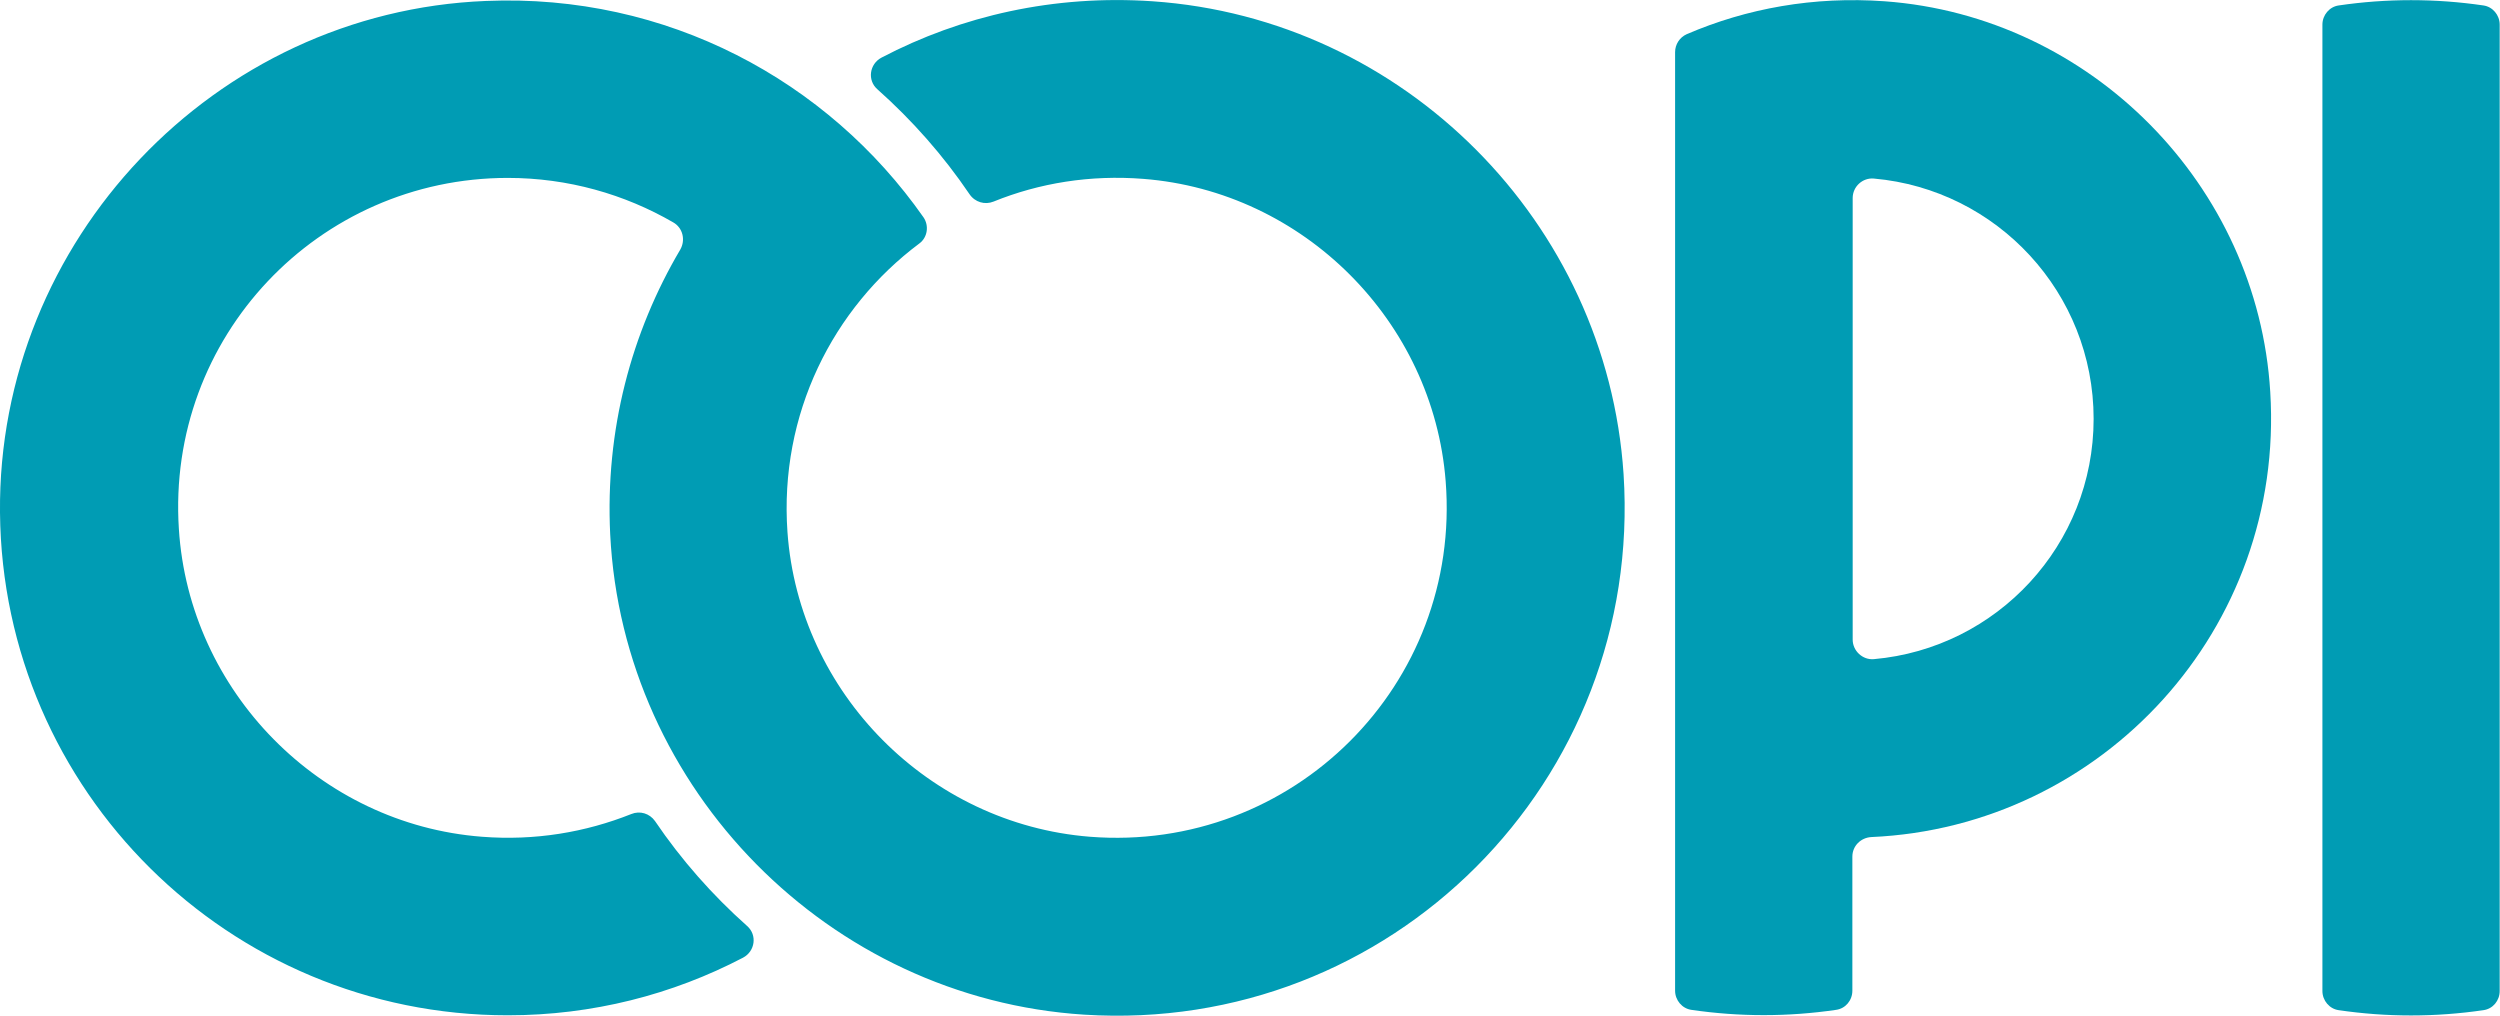
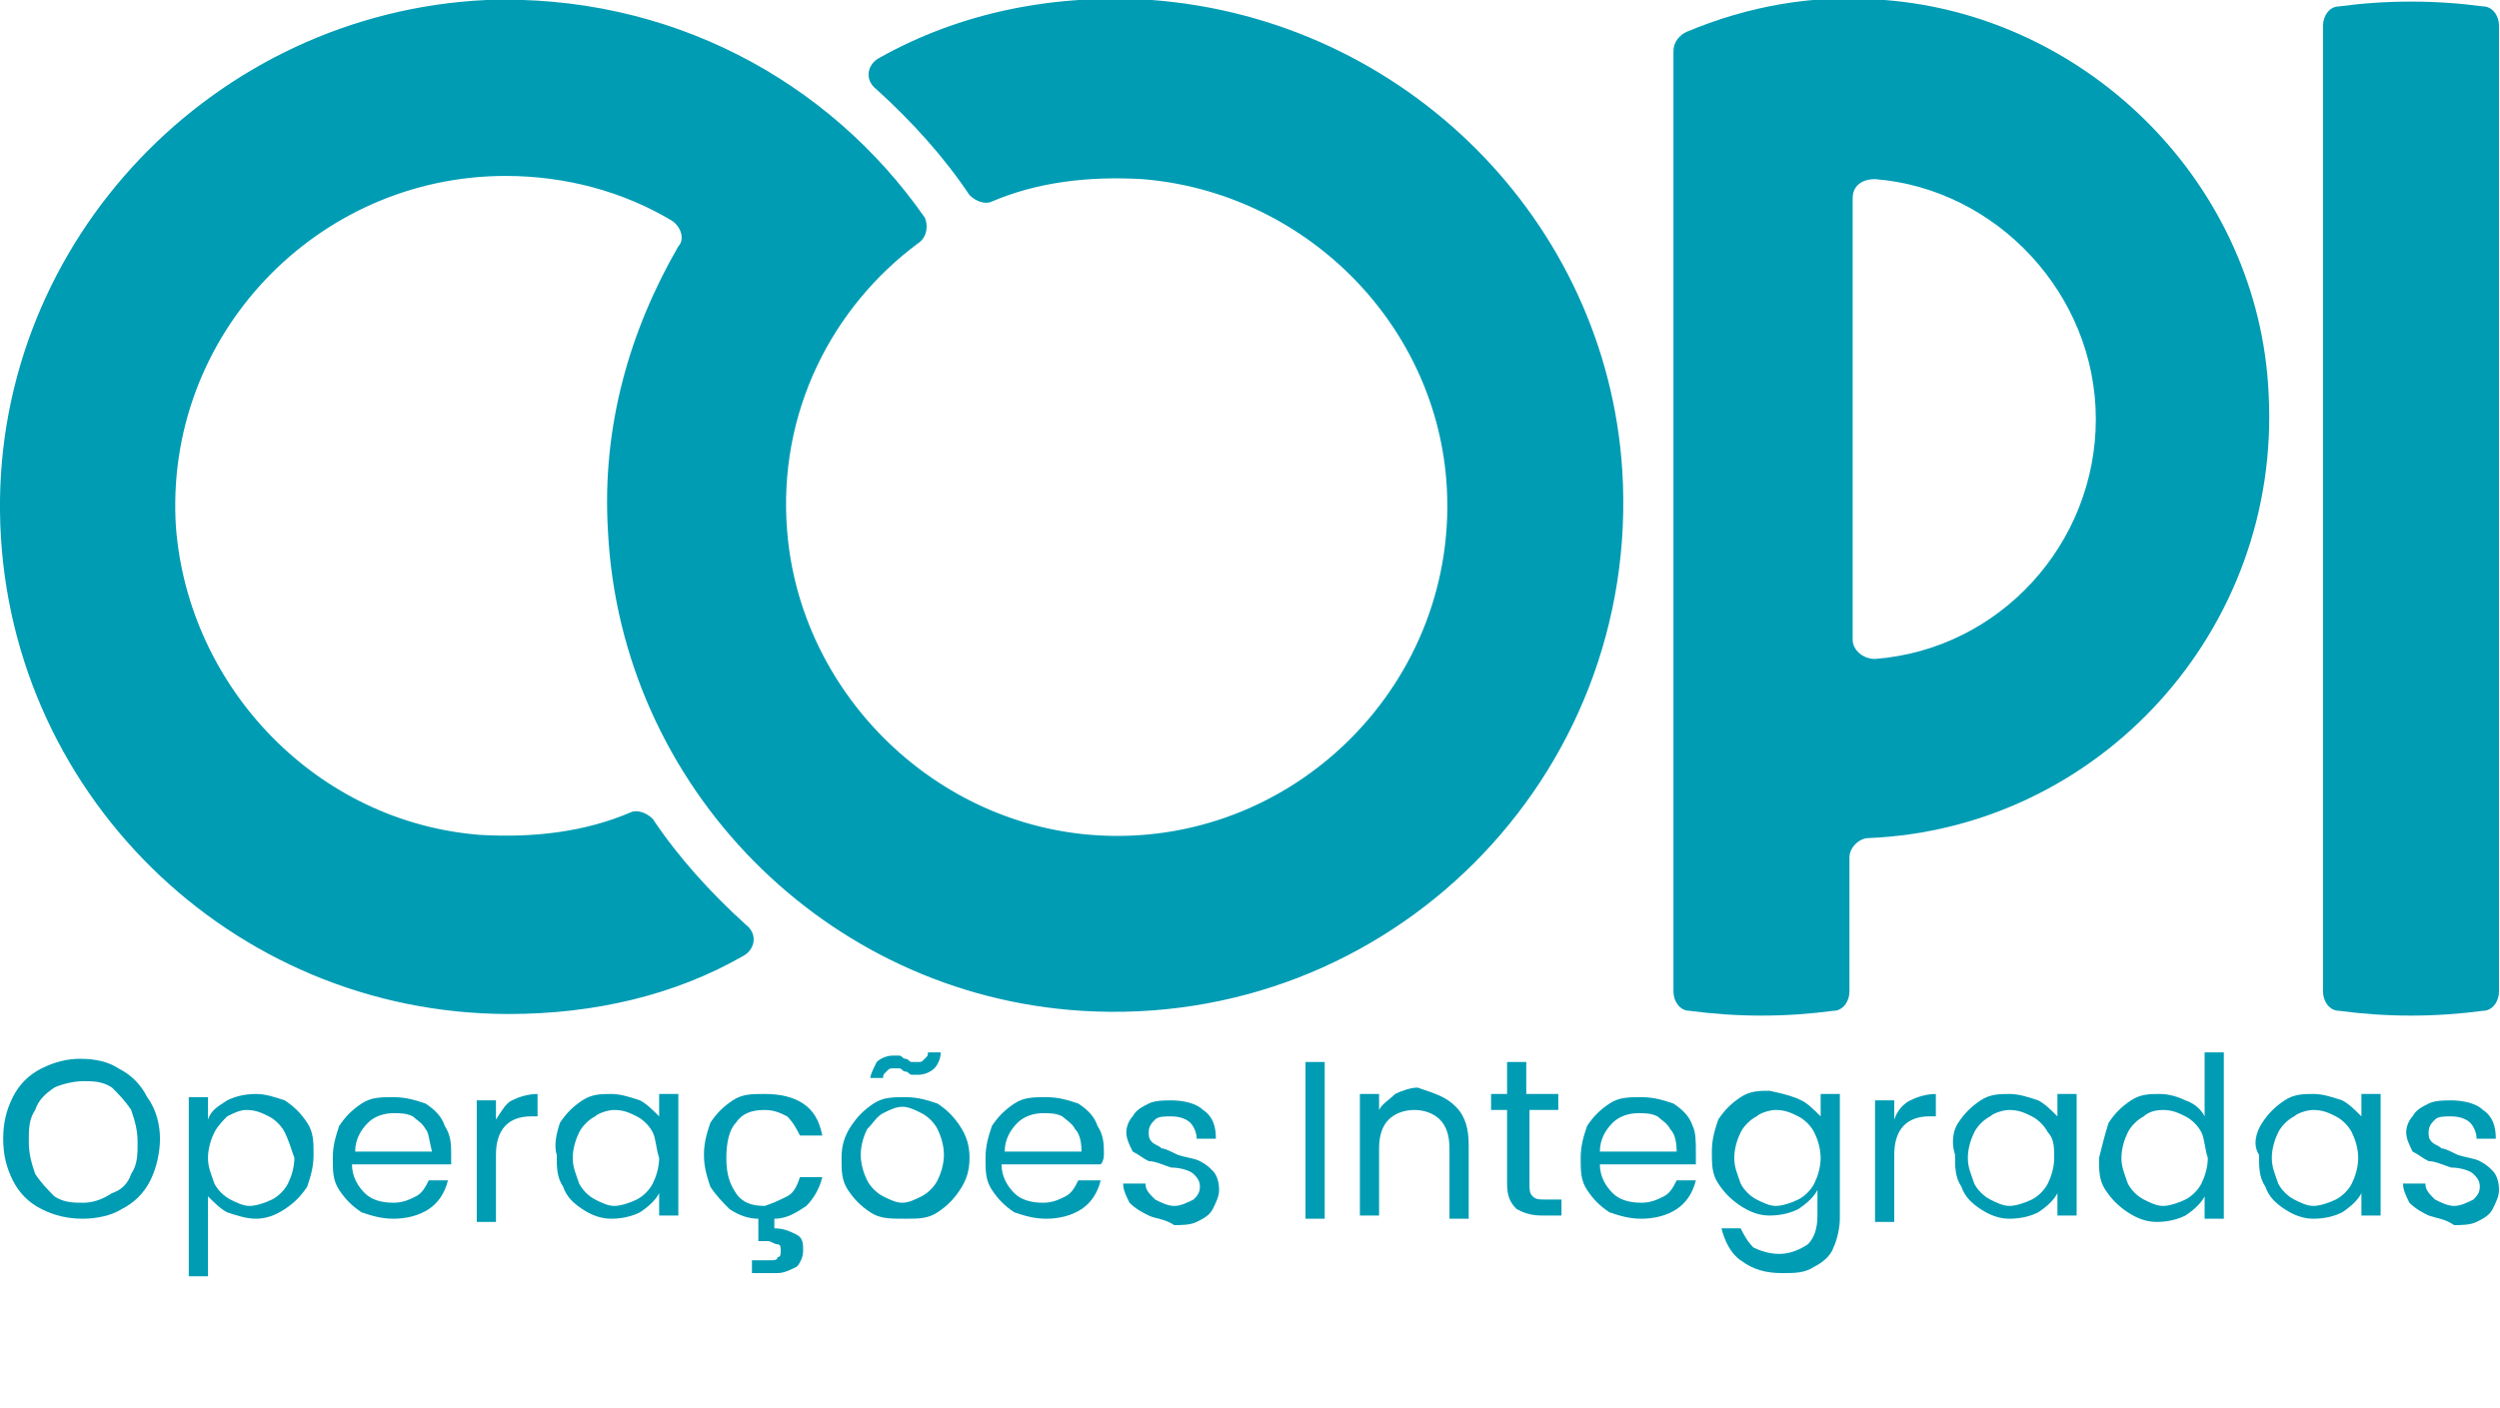
- <svg xmlns="http://www.w3.org/2000/svg" version="1.1" id="Layer_1" x="0px" y="0px" viewBox="0 0 78.13 31.73" style="enable-background:new 0 0 78.13 31.73;" xml:space="preserve">
+ <svg xmlns="http://www.w3.org/2000/svg" version="1.1" id="Layer_1" x="0px" y="0px" viewBox="0 0 78.1 44" style="enable-background:new 0 0 78.1 44;" xml:space="preserve">
  <style type="text/css">
	.st0{fill:#009CB4;}
</style>
  <g>
-     <path class="st0" d="M31.05,6.3c1.43-0.58,3.02-0.84,4.68-0.71c5.01,0.39,9.06,4.45,9.45,9.45c0.5,6.35-4.77,11.61-11.12,11.11   c-5.03-0.4-9.09-4.49-9.45-9.52c-0.26-3.69,1.42-7,4.12-9.02c0.26-0.19,0.31-0.56,0.13-0.82c-2.99-4.27-8.02-7-13.68-6.76   C6.7,0.37-0.08,7.52,0,16.02c0.08,8.69,7.15,15.71,15.87,15.71c2.65,0,5.15-0.65,7.35-1.8c0.38-0.2,0.45-0.71,0.13-0.99   c-1.09-0.97-2.06-2.07-2.88-3.28c-0.17-0.24-0.47-0.33-0.74-0.22c-1.43,0.57-3.01,0.84-4.67,0.71c-5.07-0.39-9.15-4.55-9.47-9.62   C5.2,10.53,9.95,5.56,15.87,5.56c1.88,0,3.65,0.51,5.17,1.39c0.3,0.17,0.39,0.55,0.22,0.85c-1.53,2.59-2.35,5.64-2.19,8.9   c0.4,7.98,6.84,14.5,14.81,15.01c9.58,0.61,17.48-7.3,16.86-16.89C50.22,6.95,43.88,0.58,36.02,0.04   c-3.07-0.21-5.97,0.45-8.47,1.76c-0.38,0.2-0.45,0.71-0.13,0.99c1.09,0.97,2.06,2.07,2.88,3.28C30.47,6.32,30.78,6.41,31.05,6.3" />
-     <path class="st0" d="M72.58,0.77v30.2c0,0.3,0.22,0.56,0.51,0.6c1.5,0.22,3.02,0.22,4.52,0c0.3-0.04,0.51-0.3,0.51-0.6V0.77   c0-0.3-0.22-0.56-0.51-0.6c-1.5-0.22-3.02-0.22-4.52,0C72.8,0.21,72.58,0.47,72.58,0.77" />
-     <path class="st0" d="M58.9,0.04c-2.21-0.16-4.31,0.22-6.19,1.03c-0.22,0.1-0.36,0.32-0.36,0.56v29.33c0,0.3,0.22,0.56,0.51,0.6   c1.5,0.22,3.02,0.22,4.52,0c0.3-0.04,0.51-0.3,0.51-0.6v-4.19c0-0.33,0.26-0.59,0.59-0.61c7.23-0.32,12.93-6.51,12.47-13.91   C70.56,5.79,65.35,0.51,58.9,0.04 M57.9,19.99V6.19c0-0.36,0.31-0.64,0.66-0.61c3.85,0.34,6.87,3.57,6.87,7.51   c0,3.94-3.02,7.17-6.87,7.51C58.21,20.63,57.9,20.34,57.9,19.99" />
+     <path class="st0" d="M31,6.3c1.4-0.6,3-0.8,4.7-0.7c5,0.4,9.1,4.4,9.5,9.4c0.5,6.3-4.8,11.6-11.1,11.1c-5-0.4-9.1-4.5-9.5-9.5   c-0.3-3.7,1.4-7,4.1-9C29,7.4,29,7,28.9,6.8c-3-4.3-8-7-13.7-6.8C6.7,0.4-0.1,7.5,0,16c0.1,8.7,7.2,15.7,15.9,15.7   c2.7,0,5.2-0.6,7.3-1.8c0.4-0.2,0.5-0.7,0.1-1c-1.1-1-2.1-2.1-2.9-3.3c-0.2-0.2-0.5-0.3-0.7-0.2c-1.4,0.6-3,0.8-4.7,0.7   c-5.1-0.4-9.1-4.6-9.5-9.6c-0.4-6,4.4-11,10.3-11c1.9,0,3.7,0.5,5.2,1.4c0.3,0.2,0.4,0.6,0.2,0.8c-1.5,2.6-2.4,5.6-2.2,8.9   c0.4,8,6.8,14.5,14.8,15c9.6,0.6,17.5-7.3,16.9-16.9C50.2,6.9,43.9,0.6,36,0c-3.1-0.2-6,0.4-8.5,1.8c-0.4,0.2-0.5,0.7-0.1,1   c1.1,1,2.1,2.1,2.9,3.3C30.5,6.3,30.8,6.4,31,6.3" />
+     <path class="st0" d="M72.6,0.8V31c0,0.3,0.2,0.6,0.5,0.6c1.5,0.2,3,0.2,4.5,0c0.3,0,0.5-0.3,0.5-0.6V0.8c0-0.3-0.2-0.6-0.5-0.6   c-1.5-0.2-3-0.2-4.5,0C72.8,0.2,72.6,0.5,72.6,0.8" />
+     <path class="st0" d="M58.9,0c-2.2-0.2-4.3,0.2-6.2,1c-0.2,0.1-0.4,0.3-0.4,0.6V31c0,0.3,0.2,0.6,0.5,0.6c1.5,0.2,3,0.2,4.5,0   c0.3,0,0.5-0.3,0.5-0.6v-4.2c0-0.3,0.3-0.6,0.6-0.6c7.2-0.3,12.9-6.5,12.5-13.9C70.6,5.8,65.3,0.5,58.9,0 M57.9,20V6.2   c0-0.4,0.3-0.6,0.7-0.6c3.8,0.3,6.9,3.6,6.9,7.5s-3,7.2-6.9,7.5C58.2,20.6,57.9,20.3,57.9,20" />
+   </g>
+   <g>
+     <path class="st0" d="M1.3,37.8c-0.4-0.2-0.7-0.5-0.9-0.9s-0.3-0.8-0.3-1.3c0-0.5,0.1-0.9,0.3-1.3s0.5-0.7,0.9-0.9   c0.4-0.2,0.8-0.3,1.2-0.3c0.5,0,0.9,0.1,1.2,0.3c0.4,0.2,0.7,0.5,0.9,0.9C4.9,34.7,5,35.2,5,35.6s-0.1,0.9-0.3,1.3   c-0.2,0.4-0.5,0.7-0.9,0.9C3.5,38,3,38.1,2.6,38.1C2.1,38.1,1.7,38,1.3,37.8z M3.5,37.3C3.8,37.2,4,37,4.1,36.7   c0.2-0.3,0.2-0.6,0.2-1c0-0.4-0.1-0.7-0.2-1c-0.2-0.3-0.4-0.5-0.6-0.7c-0.3-0.2-0.6-0.2-0.9-0.2c-0.3,0-0.7,0.1-0.9,0.2   c-0.3,0.2-0.5,0.4-0.6,0.7c-0.2,0.3-0.2,0.6-0.2,1c0,0.4,0.1,0.7,0.2,1c0.2,0.3,0.4,0.5,0.6,0.7c0.3,0.2,0.6,0.2,0.9,0.2   C2.9,37.6,3.2,37.5,3.5,37.3z" />
+     <path class="st0" d="M7.1,34.4c0.2-0.1,0.5-0.2,0.9-0.2c0.3,0,0.6,0.1,0.9,0.2c0.3,0.2,0.5,0.4,0.7,0.7c0.2,0.3,0.2,0.6,0.2,1   c0,0.4-0.1,0.7-0.2,1c-0.2,0.3-0.4,0.5-0.7,0.7c-0.3,0.2-0.6,0.3-0.9,0.3c-0.3,0-0.6-0.1-0.9-0.2c-0.2-0.1-0.4-0.3-0.6-0.5v2.5H5.9   v-5.6h0.6V35C6.6,34.7,6.8,34.6,7.1,34.4z M8.9,35.4c-0.1-0.2-0.3-0.4-0.5-0.5c-0.2-0.1-0.4-0.2-0.7-0.2c-0.2,0-0.4,0.1-0.6,0.2   C7,35,6.8,35.2,6.7,35.4c-0.1,0.2-0.2,0.5-0.2,0.8c0,0.3,0.1,0.5,0.2,0.8c0.1,0.2,0.3,0.4,0.5,0.5c0.2,0.1,0.4,0.2,0.6,0.2   c0.2,0,0.5-0.1,0.7-0.2c0.2-0.1,0.4-0.3,0.5-0.5c0.1-0.2,0.2-0.5,0.2-0.8C9.1,35.9,9,35.6,8.9,35.4z" />
+     <path class="st0" d="M14.1,36.4H11c0,0.4,0.2,0.7,0.4,0.9c0.2,0.2,0.5,0.3,0.9,0.3c0.3,0,0.5-0.1,0.7-0.2c0.2-0.1,0.3-0.3,0.4-0.5   H14c-0.1,0.4-0.3,0.7-0.6,0.9c-0.3,0.2-0.7,0.3-1.1,0.3c-0.4,0-0.7-0.1-1-0.2c-0.3-0.2-0.5-0.4-0.7-0.7c-0.2-0.3-0.2-0.6-0.2-1   c0-0.4,0.1-0.7,0.2-1c0.2-0.3,0.4-0.5,0.7-0.7c0.3-0.2,0.6-0.2,1-0.2c0.4,0,0.7,0.1,1,0.2c0.3,0.2,0.5,0.4,0.6,0.7   c0.2,0.3,0.2,0.6,0.2,0.9C14.1,36.1,14.1,36.3,14.1,36.4z M13.3,35.3c-0.1-0.2-0.3-0.3-0.4-0.4c-0.2-0.1-0.4-0.1-0.6-0.1   c-0.3,0-0.6,0.1-0.8,0.3c-0.2,0.2-0.4,0.5-0.4,0.9h2.4C13.4,35.6,13.4,35.4,13.3,35.3z" />
+     <path class="st0" d="M16,34.4c0.2-0.1,0.5-0.2,0.8-0.2v0.7h-0.2c-0.7,0-1.1,0.4-1.1,1.2v2.1h-0.6v-3.8h0.6v0.6   C15.7,34.7,15.8,34.5,16,34.4z" />
+     <path class="st0" d="M17.5,35.1c0.2-0.3,0.4-0.5,0.7-0.7c0.3-0.2,0.6-0.2,0.9-0.2c0.3,0,0.6,0.1,0.9,0.2c0.2,0.1,0.4,0.3,0.6,0.5   v-0.7h0.6v3.8h-0.6v-0.7c-0.1,0.2-0.3,0.4-0.6,0.6c-0.2,0.1-0.5,0.2-0.9,0.2c-0.3,0-0.6-0.1-0.9-0.3c-0.3-0.2-0.5-0.4-0.6-0.7   c-0.2-0.3-0.2-0.6-0.2-1C17.3,35.8,17.4,35.4,17.5,35.1z M20.4,35.4c-0.1-0.2-0.3-0.4-0.5-0.5c-0.2-0.1-0.4-0.2-0.7-0.2   c-0.2,0-0.5,0.1-0.6,0.2c-0.2,0.1-0.4,0.3-0.5,0.5c-0.1,0.2-0.2,0.5-0.2,0.8c0,0.3,0.1,0.5,0.2,0.8c0.1,0.2,0.3,0.4,0.5,0.5   c0.2,0.1,0.4,0.2,0.6,0.2c0.2,0,0.5-0.1,0.7-0.2c0.2-0.1,0.4-0.3,0.5-0.5c0.1-0.2,0.2-0.5,0.2-0.8C20.5,35.9,20.5,35.6,20.4,35.4z" />
+     <path class="st0" d="M24.6,37.4c0.2-0.1,0.3-0.3,0.4-0.6h0.7c-0.1,0.4-0.3,0.7-0.5,0.9c-0.3,0.2-0.6,0.4-1,0.4v0.3   c0.3,0,0.5,0.1,0.7,0.2c0.2,0.1,0.2,0.3,0.2,0.5c0,0.2-0.1,0.4-0.2,0.5c-0.2,0.1-0.4,0.2-0.6,0.2h-0.8v-0.4H24c0.2,0,0.3,0,0.3-0.1   c0.1,0,0.1-0.1,0.1-0.2c0-0.1,0-0.2-0.1-0.2c-0.1,0-0.2-0.1-0.3-0.1h-0.3v-0.7c-0.3,0-0.6-0.1-0.9-0.3c-0.2-0.2-0.4-0.4-0.6-0.7   c-0.1-0.3-0.2-0.6-0.2-1c0-0.4,0.1-0.7,0.2-1c0.2-0.3,0.4-0.5,0.7-0.7c0.3-0.2,0.6-0.2,1-0.2c0.5,0,0.9,0.1,1.2,0.3   c0.3,0.2,0.5,0.5,0.6,1H25c-0.1-0.2-0.2-0.4-0.4-0.6c-0.2-0.1-0.4-0.2-0.7-0.2c-0.4,0-0.7,0.1-0.9,0.4c-0.2,0.2-0.3,0.6-0.3,1.1   c0,0.5,0.1,0.8,0.3,1.1c0.2,0.3,0.5,0.4,0.9,0.4C24.2,37.6,24.4,37.5,24.6,37.4z" />
+     <path class="st0" d="M27.2,37.9c-0.3-0.2-0.5-0.4-0.7-0.7c-0.2-0.3-0.2-0.6-0.2-1c0-0.4,0.1-0.7,0.3-1c0.2-0.3,0.4-0.5,0.7-0.7   c0.3-0.2,0.6-0.2,1-0.2c0.4,0,0.7,0.1,1,0.2c0.3,0.2,0.5,0.4,0.7,0.7c0.2,0.3,0.3,0.6,0.3,1c0,0.4-0.1,0.7-0.3,1   c-0.2,0.3-0.4,0.5-0.7,0.7c-0.3,0.2-0.6,0.2-1,0.2C27.8,38.1,27.5,38.1,27.2,37.9z M28.8,37.4c0.2-0.1,0.4-0.3,0.5-0.5   c0.1-0.2,0.2-0.5,0.2-0.8c0-0.3-0.1-0.6-0.2-0.8c-0.1-0.2-0.3-0.4-0.5-0.5c-0.2-0.1-0.4-0.2-0.6-0.2c-0.2,0-0.4,0.1-0.6,0.2   c-0.2,0.1-0.3,0.3-0.5,0.5c-0.1,0.2-0.2,0.5-0.2,0.8c0,0.3,0.1,0.6,0.2,0.8c0.1,0.2,0.3,0.4,0.5,0.5c0.2,0.1,0.4,0.2,0.6,0.2   C28.4,37.6,28.6,37.5,28.8,37.4z M27.4,33.2c0.1-0.1,0.3-0.2,0.5-0.2c0.1,0,0.2,0,0.2,0c0.1,0,0.1,0.1,0.2,0.1   c0.1,0,0.1,0.1,0.2,0.1c0.1,0,0.1,0,0.2,0c0.1,0,0.1,0,0.2-0.1c0.1-0.1,0.1-0.1,0.1-0.2h0.4c0,0.2-0.1,0.4-0.2,0.5   c-0.1,0.1-0.3,0.2-0.5,0.2c-0.1,0-0.2,0-0.2,0c-0.1,0-0.1-0.1-0.2-0.1c-0.1,0-0.1-0.1-0.2-0.1c0,0-0.1,0-0.2,0   c-0.1,0-0.1,0-0.2,0.1c-0.1,0.1-0.1,0.1-0.1,0.2h-0.4C27.2,33.6,27.3,33.4,27.4,33.2z" />
+     <path class="st0" d="M34.4,36.4h-3.1c0,0.4,0.2,0.7,0.4,0.9c0.2,0.2,0.5,0.3,0.9,0.3c0.3,0,0.5-0.1,0.7-0.2   c0.2-0.1,0.3-0.3,0.4-0.5h0.7c-0.1,0.4-0.3,0.7-0.6,0.9c-0.3,0.2-0.7,0.3-1.1,0.3c-0.4,0-0.7-0.1-1-0.2c-0.3-0.2-0.5-0.4-0.7-0.7   c-0.2-0.3-0.2-0.6-0.2-1c0-0.4,0.1-0.7,0.2-1c0.2-0.3,0.4-0.5,0.7-0.7c0.3-0.2,0.6-0.2,1-0.2c0.4,0,0.7,0.1,1,0.2   c0.3,0.2,0.5,0.4,0.6,0.7c0.2,0.3,0.2,0.6,0.2,0.9C34.5,36.1,34.5,36.3,34.4,36.4z M33.6,35.3c-0.1-0.2-0.3-0.3-0.4-0.4   c-0.2-0.1-0.4-0.1-0.6-0.1c-0.3,0-0.6,0.1-0.8,0.3c-0.2,0.2-0.4,0.5-0.4,0.9h2.4C33.8,35.6,33.7,35.4,33.6,35.3z" />
+     <path class="st0" d="M35.9,38c-0.2-0.1-0.4-0.2-0.6-0.4c-0.1-0.2-0.2-0.4-0.2-0.6h0.7c0,0.2,0.1,0.3,0.3,0.5   c0.2,0.1,0.4,0.2,0.6,0.2c0.2,0,0.4-0.1,0.6-0.2c0.1-0.1,0.2-0.2,0.2-0.4c0-0.2-0.1-0.3-0.2-0.4c-0.1-0.1-0.4-0.2-0.7-0.2   c-0.3-0.1-0.5-0.2-0.7-0.2c-0.2-0.1-0.3-0.2-0.5-0.3c-0.1-0.2-0.2-0.4-0.2-0.6c0-0.2,0.1-0.4,0.2-0.5c0.1-0.2,0.3-0.3,0.5-0.4   c0.2-0.1,0.5-0.1,0.7-0.1c0.4,0,0.8,0.1,1,0.3c0.3,0.2,0.4,0.5,0.4,0.9h-0.6c0-0.2-0.1-0.4-0.2-0.5c-0.1-0.1-0.3-0.2-0.6-0.2   c-0.2,0-0.4,0-0.5,0.1c-0.1,0.1-0.2,0.2-0.2,0.4c0,0.1,0,0.2,0.1,0.3c0.1,0.1,0.2,0.1,0.3,0.2c0.1,0,0.3,0.1,0.5,0.2   c0.3,0.1,0.5,0.1,0.7,0.2c0.2,0.1,0.3,0.2,0.4,0.3c0.1,0.1,0.2,0.3,0.2,0.6c0,0.2-0.1,0.4-0.2,0.6c-0.1,0.2-0.3,0.3-0.5,0.4   c-0.2,0.1-0.5,0.1-0.7,0.1C36.4,38.1,36.1,38.1,35.9,38z" />
+     <path class="st0" d="M41.4,33.2v4.9h-0.6v-4.9H41.4z" />
+     <path class="st0" d="M45.5,34.6c0.3,0.3,0.4,0.7,0.4,1.2v2.3h-0.6v-2.2c0-0.4-0.1-0.7-0.3-0.9c-0.2-0.2-0.5-0.3-0.8-0.3   c-0.3,0-0.6,0.1-0.8,0.3c-0.2,0.2-0.3,0.5-0.3,0.9v2.1h-0.6v-3.8h0.6v0.5c0.1-0.2,0.3-0.3,0.5-0.5c0.2-0.1,0.5-0.2,0.7-0.2   C44.9,34.2,45.2,34.3,45.5,34.6z" />
+     <path class="st0" d="M47.8,34.8V37c0,0.2,0,0.3,0.1,0.4c0.1,0.1,0.2,0.1,0.4,0.1h0.5v0.5h-0.6c-0.4,0-0.6-0.1-0.8-0.2   c-0.2-0.2-0.3-0.4-0.3-0.8v-2.3h-0.5v-0.5h0.5v-1h0.6v1h1v0.5H47.8z" />
+     <path class="st0" d="M53,36.4H50c0,0.4,0.2,0.7,0.4,0.9c0.2,0.2,0.5,0.3,0.9,0.3c0.3,0,0.5-0.1,0.7-0.2c0.2-0.1,0.3-0.3,0.4-0.5H53   c-0.1,0.4-0.3,0.7-0.6,0.9c-0.3,0.2-0.7,0.3-1.1,0.3c-0.4,0-0.7-0.1-1-0.2c-0.3-0.2-0.5-0.4-0.7-0.7c-0.2-0.3-0.2-0.6-0.2-1   c0-0.4,0.1-0.7,0.2-1c0.2-0.3,0.4-0.5,0.7-0.7c0.3-0.2,0.6-0.2,1-0.2c0.4,0,0.7,0.1,1,0.2c0.3,0.2,0.5,0.4,0.6,0.7   C53,35.4,53,35.7,53,36C53,36.1,53,36.3,53,36.4z M52.2,35.3c-0.1-0.2-0.3-0.3-0.4-0.4c-0.2-0.1-0.4-0.1-0.6-0.1   c-0.3,0-0.6,0.1-0.8,0.3c-0.2,0.2-0.4,0.5-0.4,0.9h2.4C52.4,35.6,52.3,35.4,52.2,35.3z" />
+     <path class="st0" d="M56.3,34.4c0.2,0.1,0.4,0.3,0.6,0.5v-0.7h0.6v3.9c0,0.3-0.1,0.7-0.2,0.9c-0.1,0.3-0.4,0.5-0.6,0.6   c-0.3,0.2-0.6,0.2-1,0.2c-0.5,0-0.9-0.1-1.3-0.4c-0.3-0.2-0.5-0.6-0.6-1h0.6c0.1,0.2,0.2,0.4,0.4,0.6c0.2,0.1,0.5,0.2,0.8,0.2   c0.3,0,0.6-0.1,0.9-0.3c0.2-0.2,0.3-0.5,0.3-0.9v-0.8c-0.1,0.2-0.3,0.4-0.6,0.6c-0.2,0.1-0.5,0.2-0.9,0.2c-0.3,0-0.6-0.1-0.9-0.3   c-0.3-0.2-0.5-0.4-0.7-0.7s-0.2-0.6-0.2-1c0-0.4,0.1-0.7,0.2-1c0.2-0.3,0.4-0.5,0.7-0.7c0.3-0.2,0.6-0.2,0.9-0.2   C55.8,34.2,56.1,34.3,56.3,34.4z M56.7,35.4c-0.1-0.2-0.3-0.4-0.5-0.5s-0.4-0.2-0.7-0.2c-0.2,0-0.5,0.1-0.6,0.2   c-0.2,0.1-0.4,0.3-0.5,0.5c-0.1,0.2-0.2,0.5-0.2,0.8c0,0.3,0.1,0.5,0.2,0.8c0.1,0.2,0.3,0.4,0.5,0.5c0.2,0.1,0.4,0.2,0.6,0.2   c0.2,0,0.5-0.1,0.7-0.2s0.4-0.3,0.5-0.5c0.1-0.2,0.2-0.5,0.2-0.8C56.9,35.9,56.8,35.6,56.7,35.4z" />
+     <path class="st0" d="M59.7,34.4c0.2-0.1,0.5-0.2,0.8-0.2v0.7h-0.2c-0.7,0-1.1,0.4-1.1,1.2v2.1h-0.6v-3.8h0.6v0.6   C59.3,34.7,59.5,34.5,59.7,34.4z" />
+     <path class="st0" d="M61.2,35.1c0.2-0.3,0.4-0.5,0.7-0.7c0.3-0.2,0.6-0.2,0.9-0.2c0.3,0,0.6,0.1,0.9,0.2c0.2,0.1,0.4,0.3,0.6,0.5   v-0.7h0.6v3.8h-0.6v-0.7c-0.1,0.2-0.3,0.4-0.6,0.6c-0.2,0.1-0.5,0.2-0.9,0.2c-0.3,0-0.6-0.1-0.9-0.3c-0.3-0.2-0.5-0.4-0.6-0.7   c-0.2-0.3-0.2-0.6-0.2-1C61,35.8,61,35.4,61.2,35.1z M64,35.4c-0.1-0.2-0.3-0.4-0.5-0.5s-0.4-0.2-0.7-0.2c-0.2,0-0.5,0.1-0.6,0.2   c-0.2,0.1-0.4,0.3-0.5,0.5c-0.1,0.2-0.2,0.5-0.2,0.8c0,0.3,0.1,0.5,0.2,0.8c0.1,0.2,0.3,0.4,0.5,0.5c0.2,0.1,0.4,0.2,0.6,0.2   c0.2,0,0.5-0.1,0.7-0.2s0.4-0.3,0.5-0.5c0.1-0.2,0.2-0.5,0.2-0.8C64.2,35.9,64.2,35.6,64,35.4z" />
+     <path class="st0" d="M65.9,35.1c0.2-0.3,0.4-0.5,0.7-0.7c0.3-0.2,0.6-0.2,0.9-0.2c0.3,0,0.6,0.1,0.8,0.2c0.3,0.1,0.5,0.3,0.6,0.5   v-2h0.6v5.2h-0.6v-0.7c-0.1,0.2-0.3,0.4-0.6,0.6c-0.2,0.1-0.5,0.2-0.9,0.2c-0.3,0-0.6-0.1-0.9-0.3c-0.3-0.2-0.5-0.4-0.7-0.7   s-0.2-0.6-0.2-1C65.7,35.8,65.8,35.4,65.9,35.1z M68.8,35.4c-0.1-0.2-0.3-0.4-0.5-0.5c-0.2-0.1-0.4-0.2-0.7-0.2s-0.5,0.1-0.6,0.2   c-0.2,0.1-0.4,0.3-0.5,0.5c-0.1,0.2-0.2,0.5-0.2,0.8c0,0.3,0.1,0.5,0.2,0.8c0.1,0.2,0.3,0.4,0.5,0.5c0.2,0.1,0.4,0.2,0.6,0.2   s0.5-0.1,0.7-0.2c0.2-0.1,0.4-0.3,0.5-0.5c0.1-0.2,0.2-0.5,0.2-0.8C68.9,35.9,68.9,35.6,68.8,35.4z" />
+     <path class="st0" d="M70.7,35.1c0.2-0.3,0.4-0.5,0.7-0.7c0.3-0.2,0.6-0.2,0.9-0.2c0.3,0,0.6,0.1,0.9,0.2c0.2,0.1,0.4,0.3,0.6,0.5   v-0.7h0.6v3.8h-0.6v-0.7c-0.1,0.2-0.3,0.4-0.6,0.6c-0.2,0.1-0.5,0.2-0.9,0.2c-0.3,0-0.6-0.1-0.9-0.3c-0.3-0.2-0.5-0.4-0.6-0.7   c-0.2-0.3-0.2-0.6-0.2-1C70.4,35.8,70.5,35.4,70.7,35.1z M73.5,35.4c-0.1-0.2-0.3-0.4-0.5-0.5s-0.4-0.2-0.7-0.2   c-0.2,0-0.5,0.1-0.6,0.2c-0.2,0.1-0.4,0.3-0.5,0.5c-0.1,0.2-0.2,0.5-0.2,0.8c0,0.3,0.1,0.5,0.2,0.8c0.1,0.2,0.3,0.4,0.5,0.5   c0.2,0.1,0.4,0.2,0.6,0.2c0.2,0,0.5-0.1,0.7-0.2s0.4-0.3,0.5-0.5c0.1-0.2,0.2-0.5,0.2-0.8C73.7,35.9,73.6,35.6,73.5,35.4z" />
+     <path class="st0" d="M75.9,38c-0.2-0.1-0.4-0.2-0.6-0.4c-0.1-0.2-0.2-0.4-0.2-0.6h0.7c0,0.2,0.1,0.3,0.3,0.5   c0.2,0.1,0.4,0.2,0.6,0.2c0.2,0,0.4-0.1,0.6-0.2c0.1-0.1,0.2-0.2,0.2-0.4c0-0.2-0.1-0.3-0.2-0.4c-0.1-0.1-0.4-0.2-0.7-0.2   c-0.3-0.1-0.5-0.2-0.7-0.2c-0.2-0.1-0.3-0.2-0.5-0.3c-0.1-0.2-0.2-0.4-0.2-0.6c0-0.2,0.1-0.4,0.2-0.5c0.1-0.2,0.3-0.3,0.5-0.4   c0.2-0.1,0.5-0.1,0.7-0.1c0.4,0,0.8,0.1,1,0.3c0.3,0.2,0.4,0.5,0.4,0.9h-0.6c0-0.2-0.1-0.4-0.2-0.5c-0.1-0.1-0.3-0.2-0.6-0.2   c-0.2,0-0.4,0-0.5,0.1c-0.1,0.1-0.2,0.2-0.2,0.4c0,0.1,0,0.2,0.1,0.3c0.1,0.1,0.2,0.1,0.3,0.2c0.1,0,0.3,0.1,0.5,0.2   c0.3,0.1,0.5,0.1,0.7,0.2c0.2,0.1,0.3,0.2,0.4,0.3c0.1,0.1,0.2,0.3,0.2,0.6c0,0.2-0.1,0.4-0.2,0.6c-0.1,0.2-0.3,0.3-0.5,0.4   c-0.2,0.1-0.5,0.1-0.7,0.1C76.4,38.1,76.2,38.1,75.9,38z" />
  </g>
</svg>
